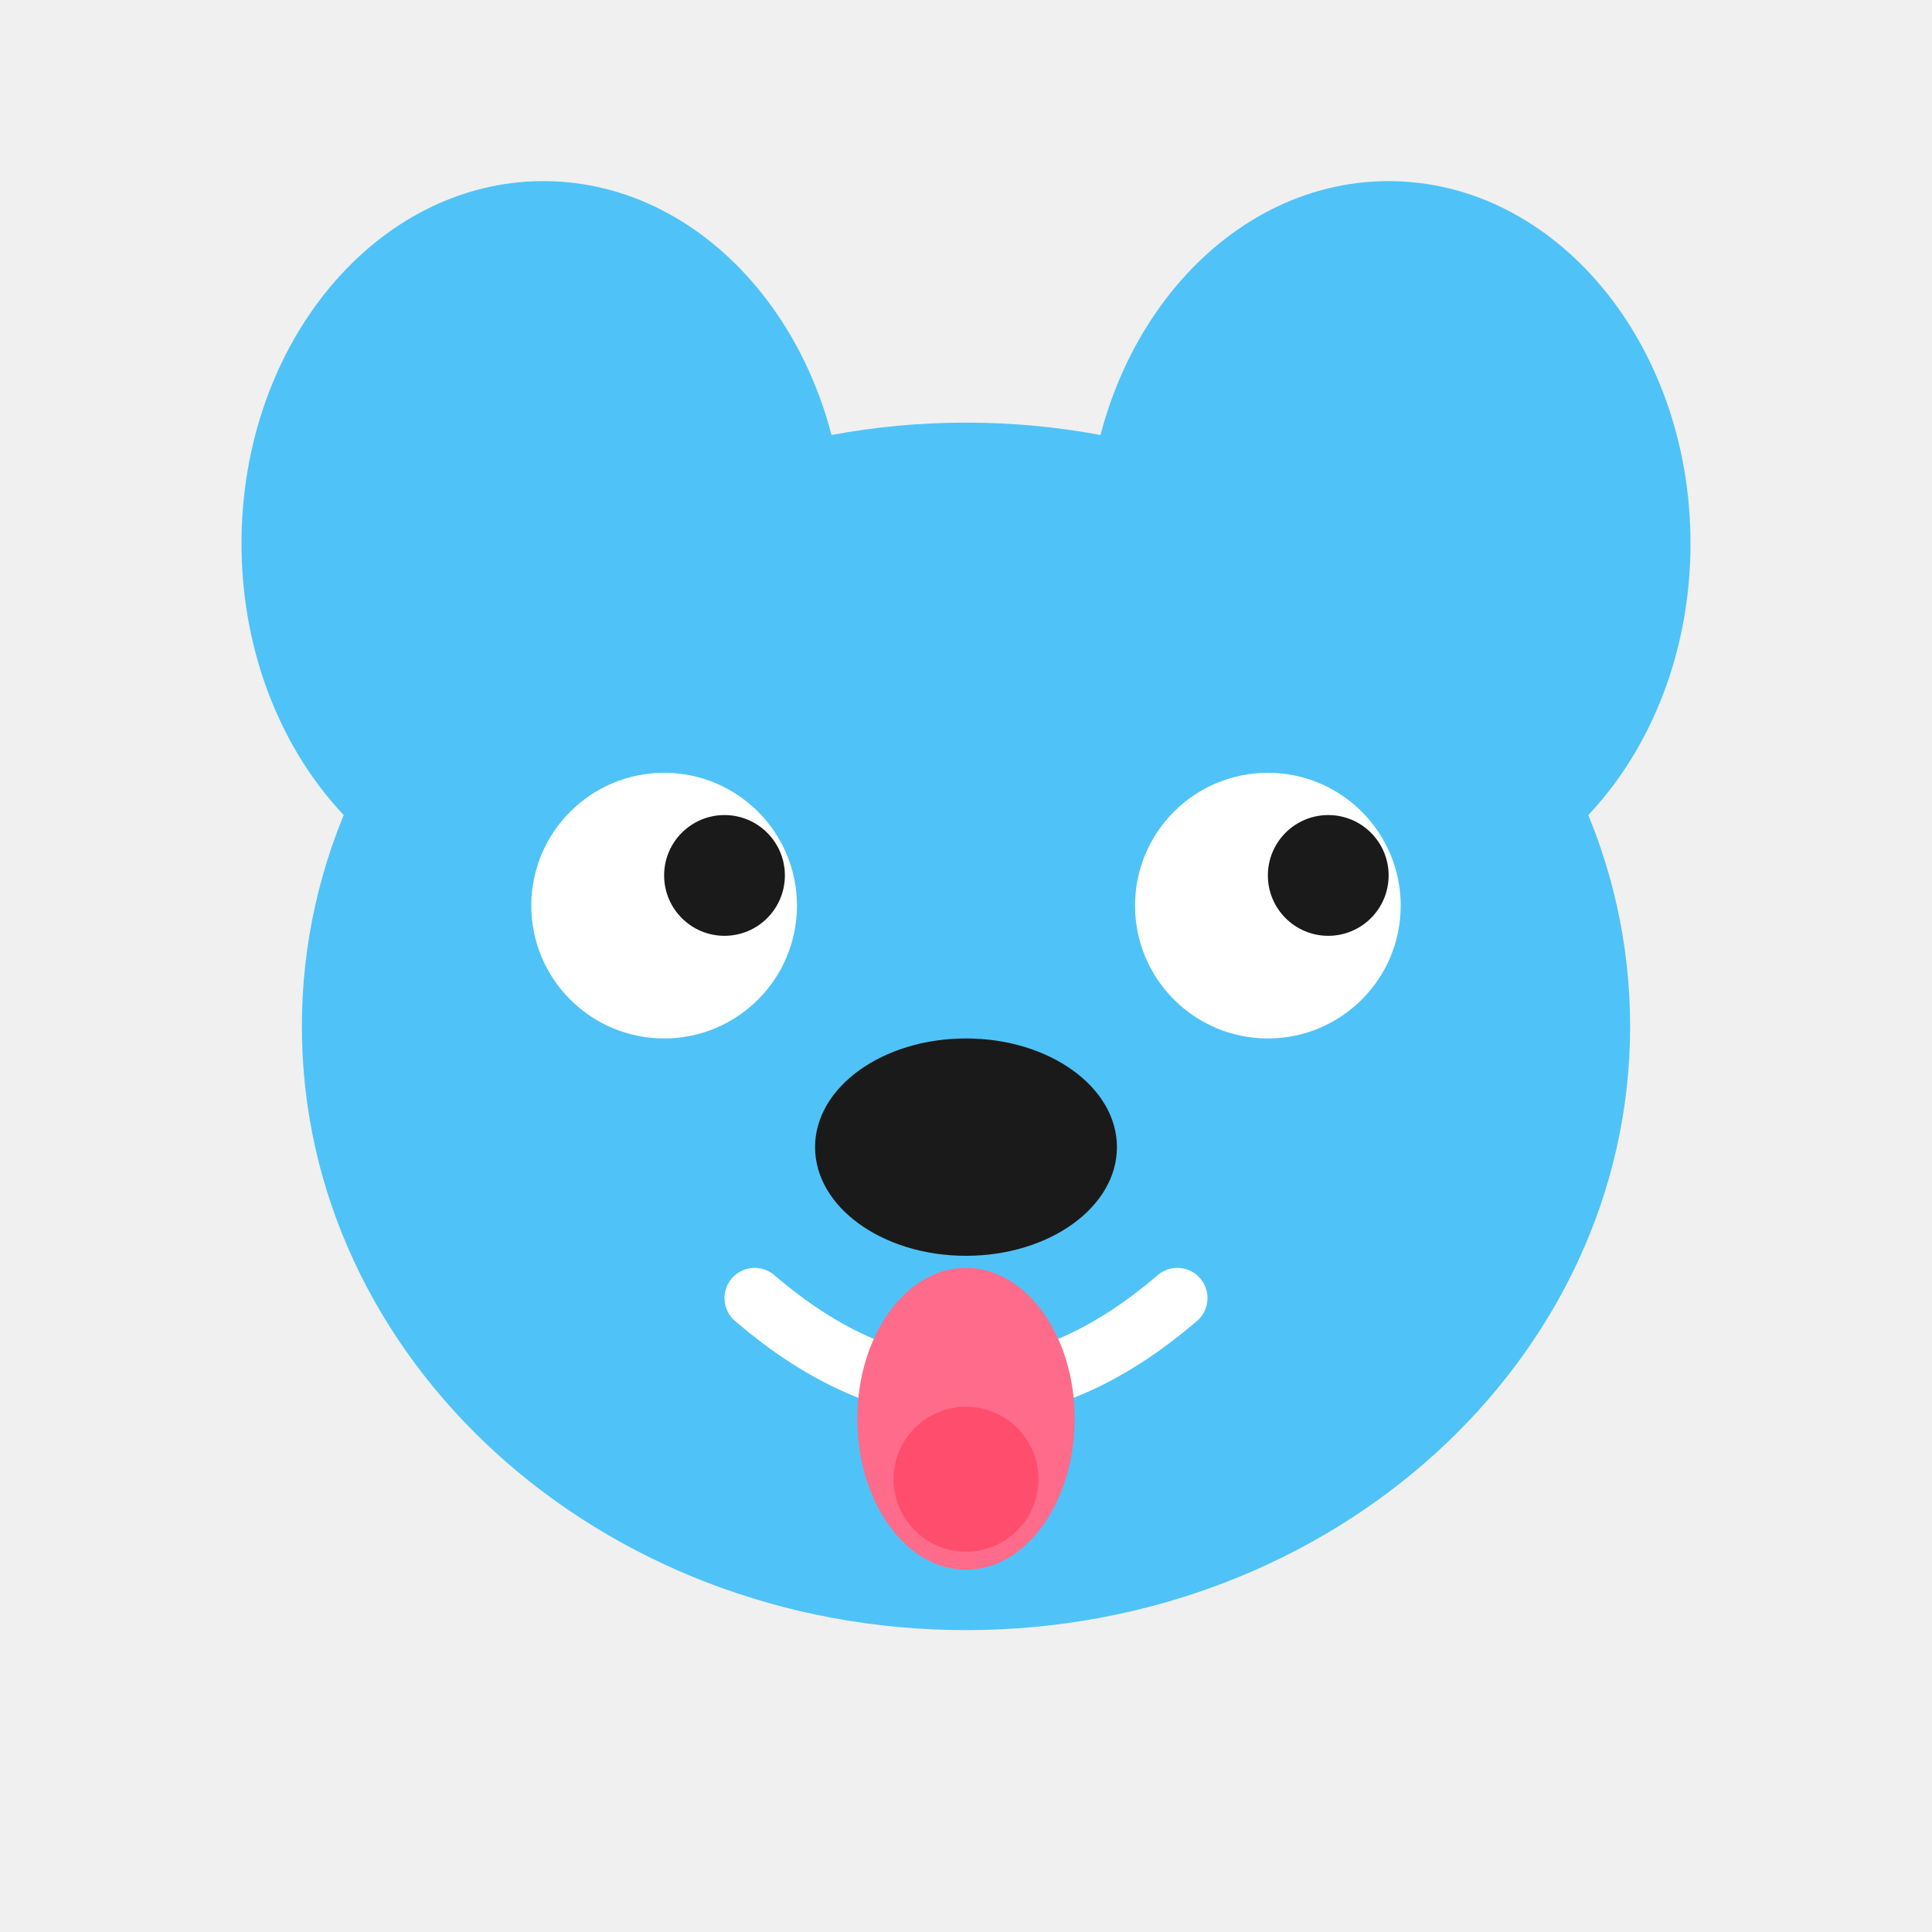
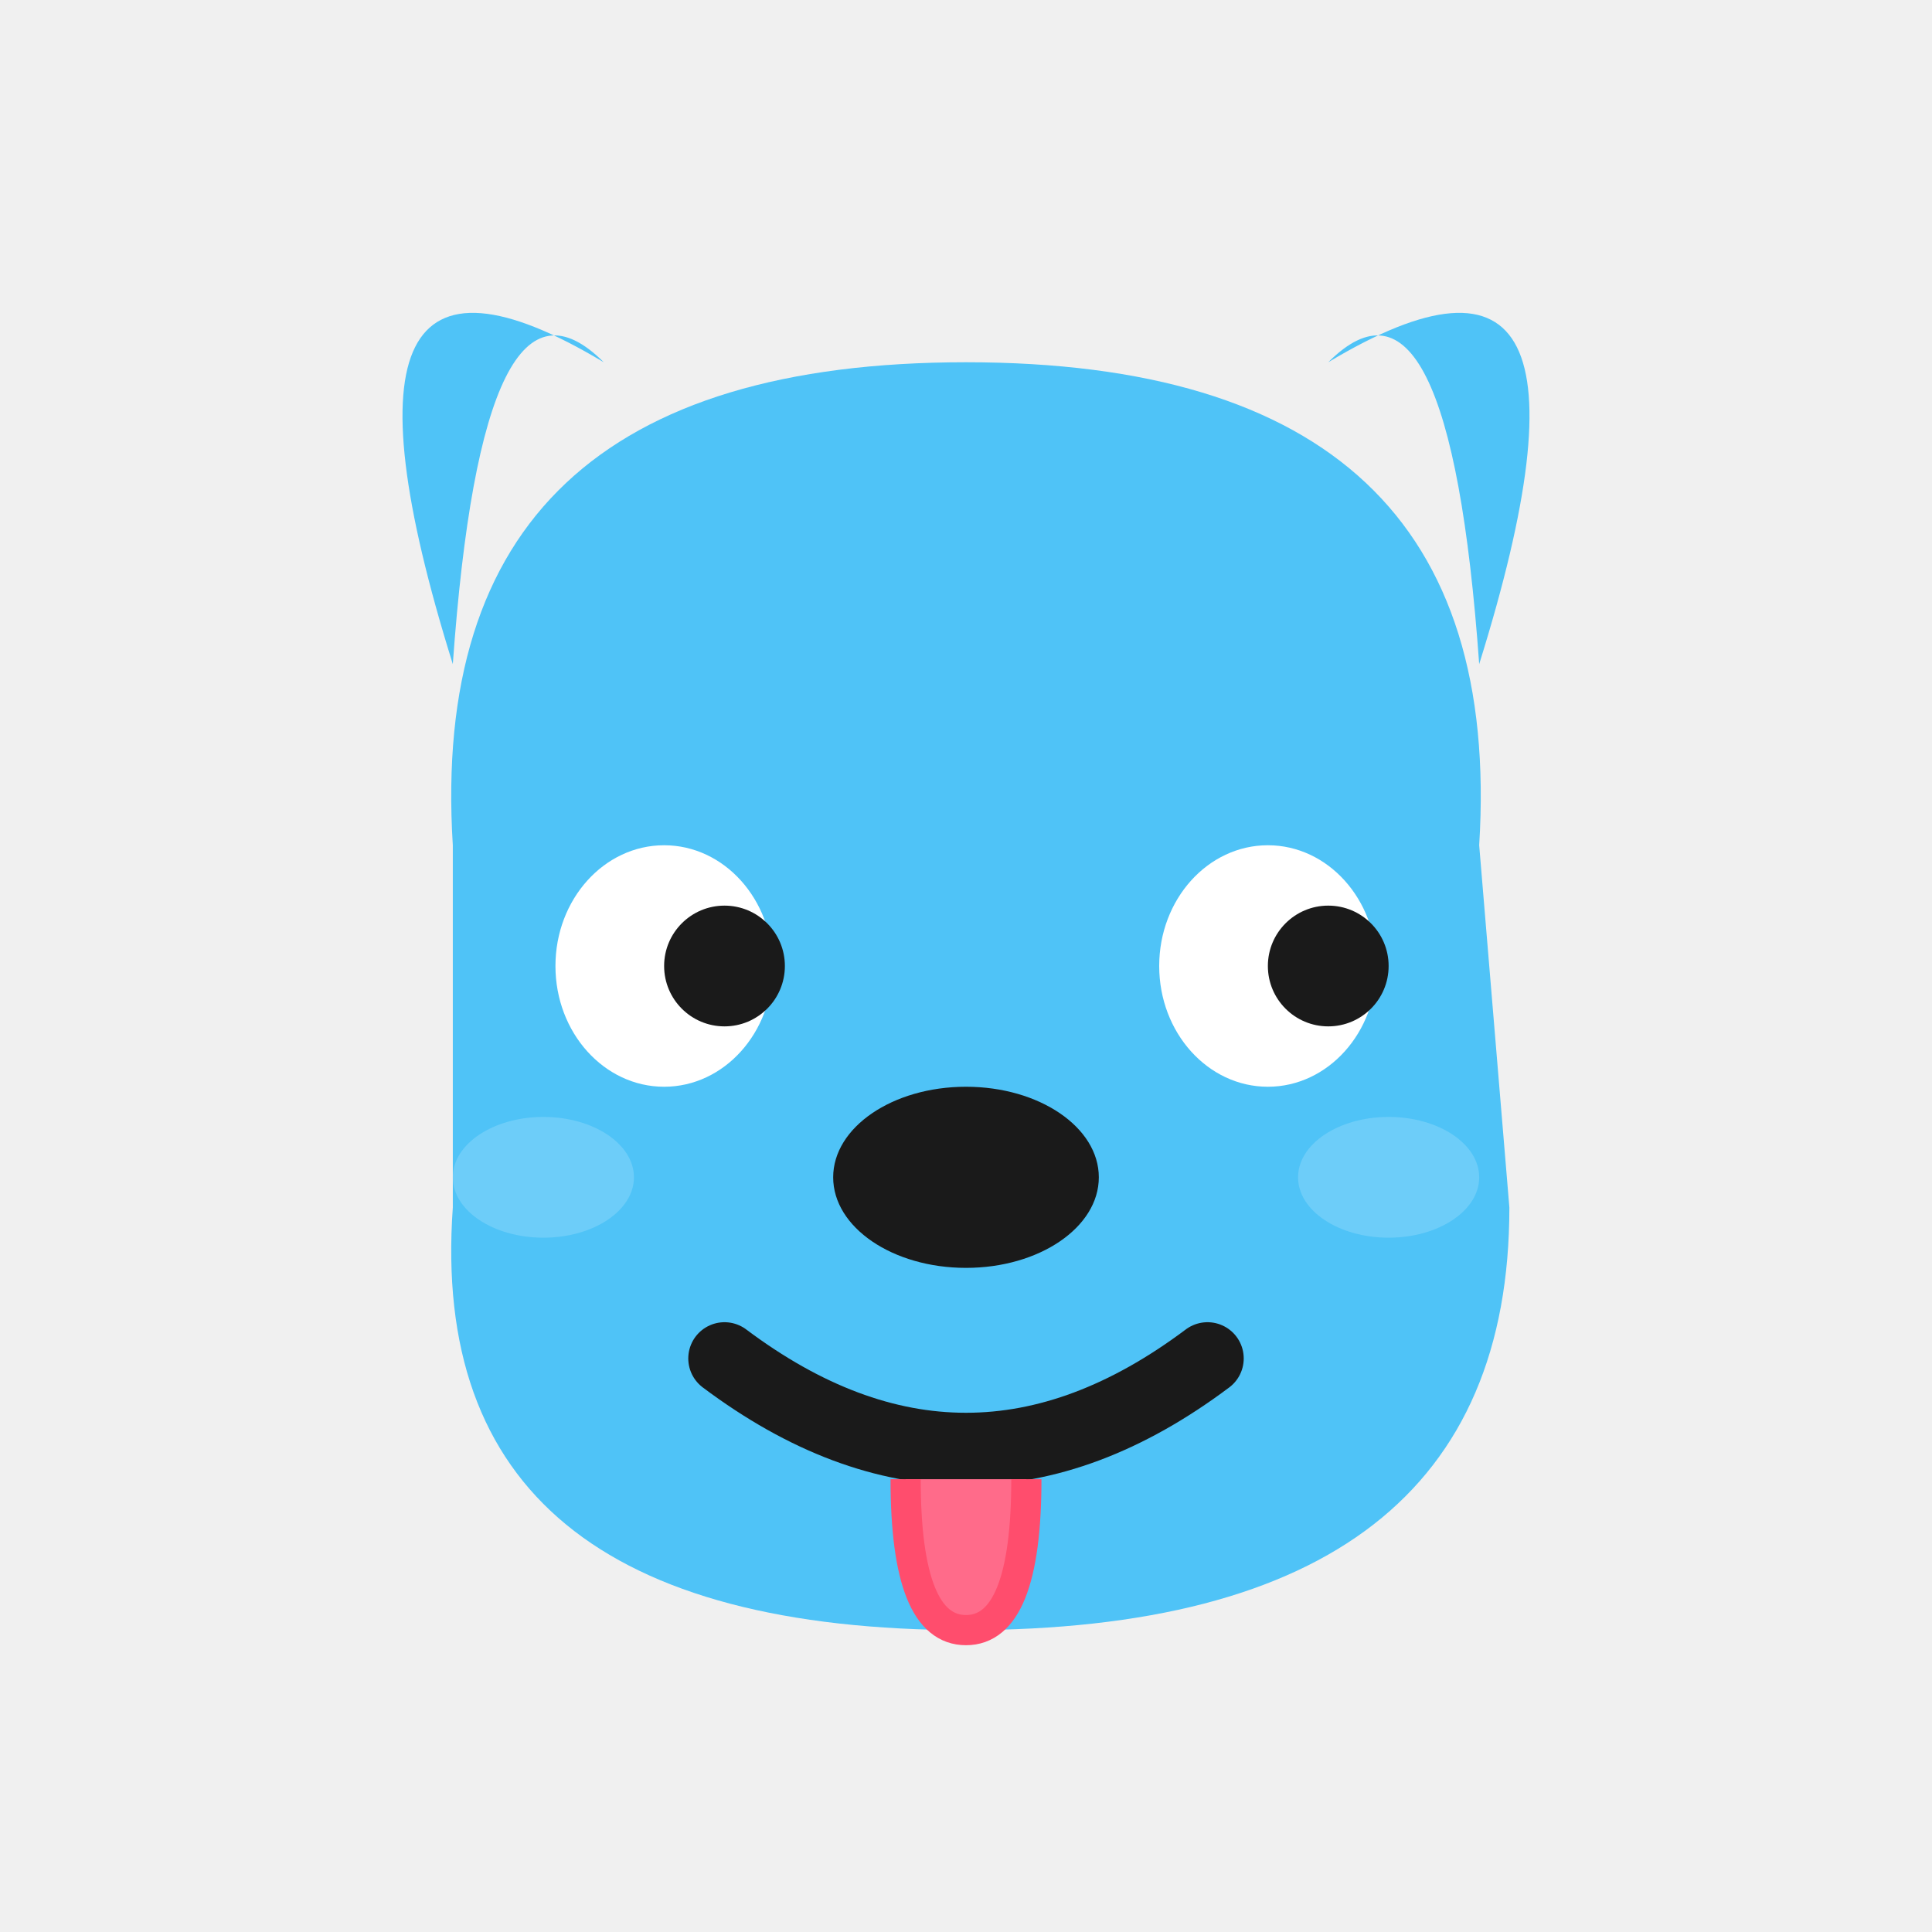
<svg xmlns="http://www.w3.org/2000/svg" viewBox="0 0 32 32" width="32" height="32">
-   <ellipse cx="9" cy="9" rx="5" ry="6" fill="#4FC3F7" />
-   <ellipse cx="23" cy="9" rx="5" ry="6" fill="#4FC3F7" />
-   <ellipse cx="16" cy="17" rx="11" ry="10" fill="#4FC3F7" />
-   <circle cx="11" cy="15" r="2.2" fill="#fff" />
-   <circle cx="21" cy="15" r="2.2" fill="#fff" />
-   <circle cx="12" cy="14.5" r="1" fill="#1a1a1a" />
-   <circle cx="22" cy="14.5" r="1" fill="#1a1a1a" />
-   <ellipse cx="16" cy="19" rx="2.5" ry="1.8" fill="#1a1a1a" />
-   <path d="M12.5 21.5 Q16 24.5 19.5 21.5" fill="none" stroke="#fff" stroke-width="1" stroke-linecap="round" />
-   <ellipse cx="16" cy="23.5" rx="1.8" ry="2.5" fill="#ff6b8a" />
-   <ellipse cx="16" cy="24.5" rx="1.2" ry="1.2" fill="#ff4d6d" />
+   <path d="M7.5 11 Q5 3 10 6 Q8 4 7.5 11Z" fill="#4FC3F7" />
+   <path d="M24.5 11 Q27 3 22 6 Q24 4 24.5 11Z" fill="#4FC3F7" />
+   <path d="M7.5 14 Q7 6 16 6 Q25 6 24.5 14 L25 20 Q25 27 16 27 Q7 27 7.5 20Z" fill="#4FC3F7" rx="3" />
+   <ellipse cx="11" cy="16" rx="1.8" ry="2" fill="#fff" />
+   <ellipse cx="21" cy="16" rx="1.8" ry="2" fill="#fff" />
+   <circle cx="12" cy="16" r="1" fill="#1a1a1a" />
+   <circle cx="22" cy="16" r="1" fill="#1a1a1a" />
+   <ellipse cx="16" cy="19.5" rx="2.2" ry="1.5" fill="#1a1a1a" />
+   <path d="M12 22.5 Q16 25.5 20 22.5" fill="none" stroke="#1a1a1a" stroke-width="1.2" stroke-linecap="round" />
+   <path d="M15 24.5 Q15 27 16 27 Q17 27 17 24.5" fill="#ff6b8a" stroke="#ff4d6d" stroke-width="0.5" />
+   <ellipse cx="9" cy="19.5" rx="1.5" ry="1" fill="#81D4FA" opacity="0.6" />
+   <ellipse cx="23" cy="19.5" rx="1.5" ry="1" fill="#81D4FA" opacity="0.6" />
</svg>
